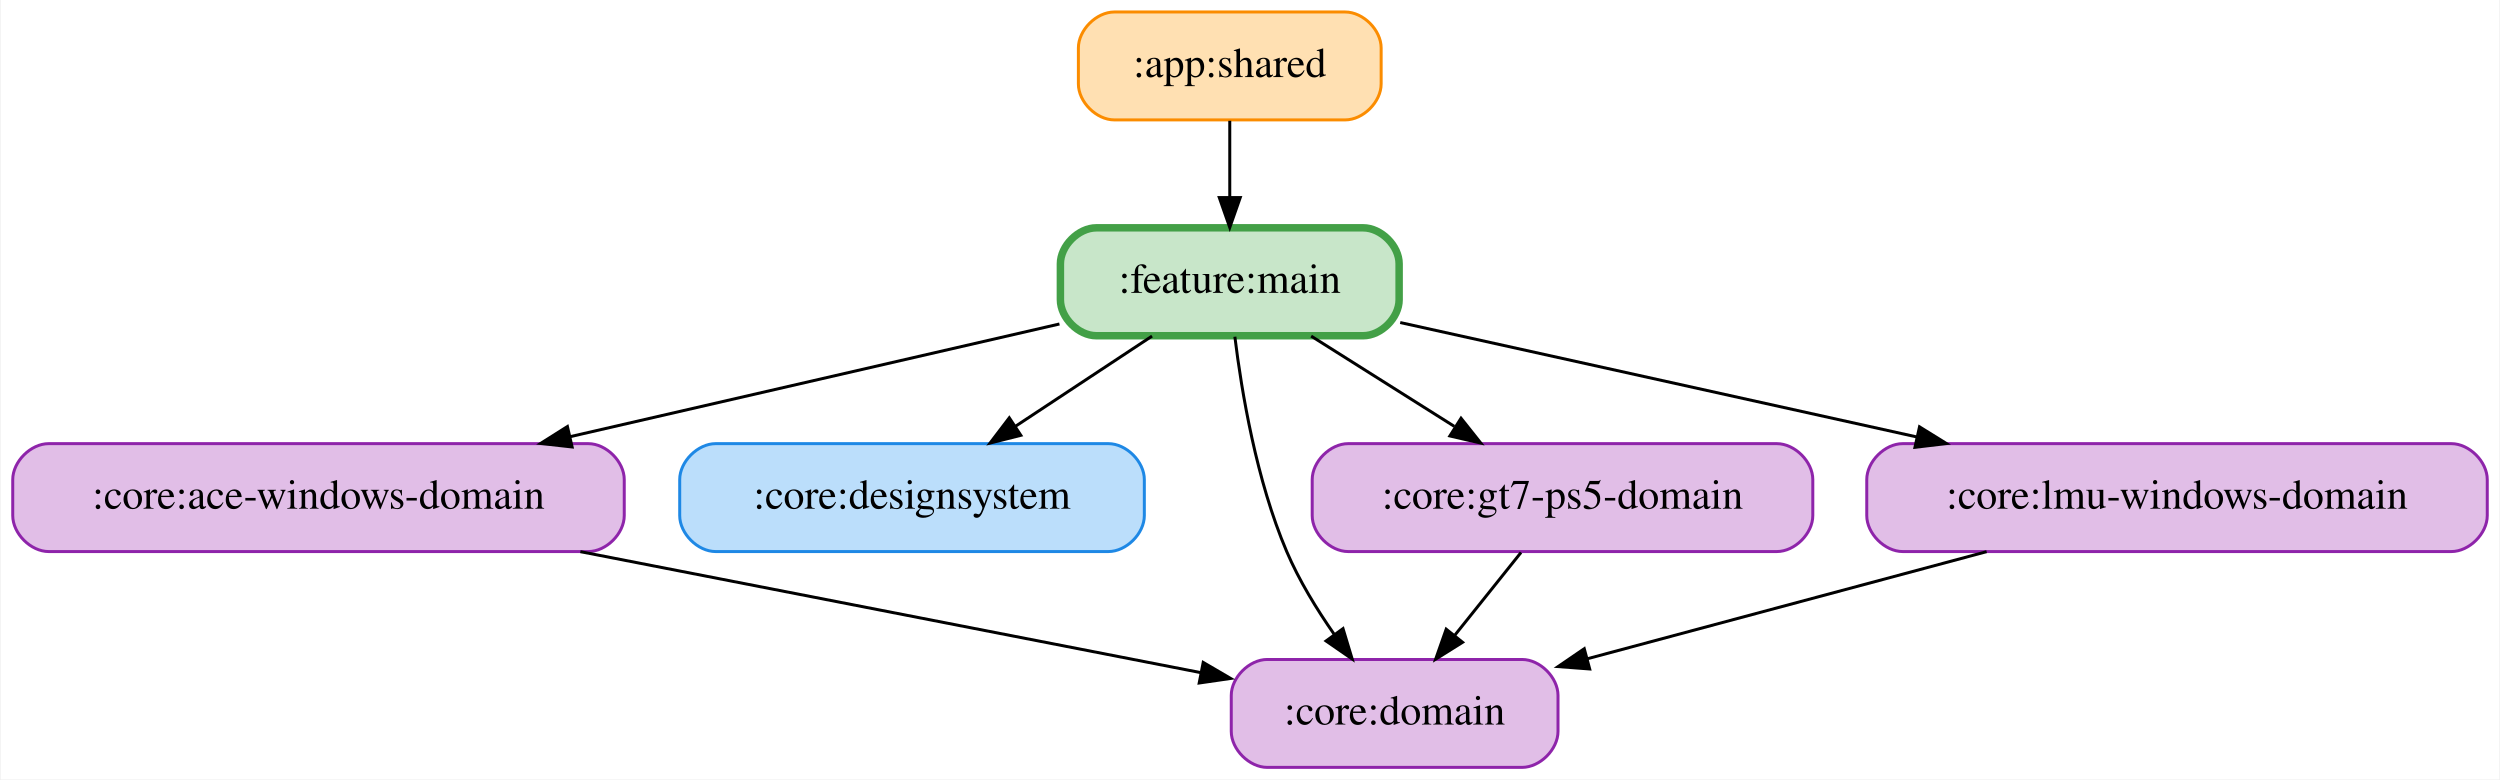
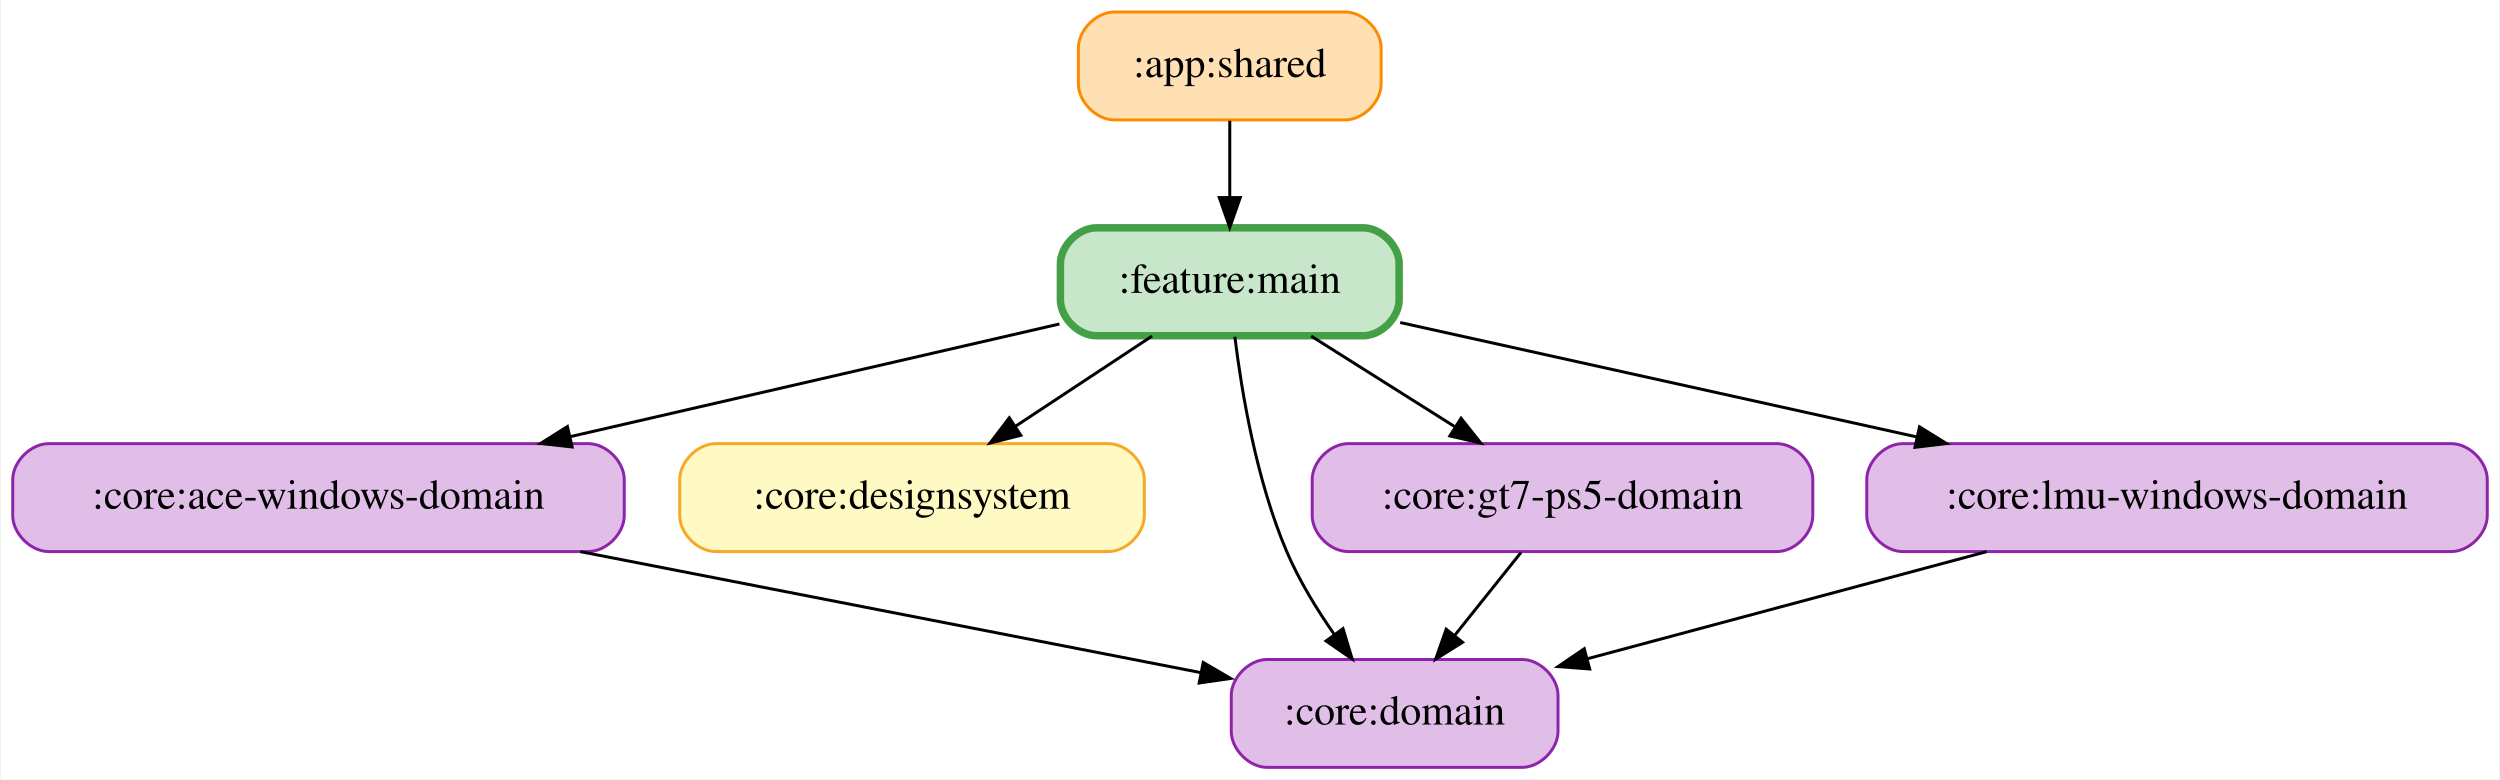
<svg xmlns="http://www.w3.org/2000/svg" width="834pt" height="260pt" viewBox="0.00 0.00 833.50 260.00">
  <g id="graph0" class="graph" transform="scale(1 1) rotate(0) translate(4 256)">
    <polygon fill="white" stroke="transparent" points="-4,4 -4,-256 829.5,-256 829.5,4 -4,4" />
    <g id="node1" class="node">
      <path fill="#ffe0b2" stroke="#fb8c00" d="M444.5,-252C444.5,-252 367.5,-252 367.5,-252 361.5,-252 355.5,-246 355.5,-240 355.5,-240 355.5,-228 355.5,-228 355.5,-222 361.5,-216 367.5,-216 367.5,-216 444.5,-216 444.5,-216 450.5,-216 456.5,-222 456.5,-228 456.5,-228 456.5,-240 456.5,-240 456.5,-246 450.5,-252 444.5,-252" />
      <text text-anchor="middle" x="406" y="-230.3" font-family="Times,serif" font-size="14.00">:app:shared</text>
    </g>
    <g id="node7" class="node">
      <path fill="#c8e6c9" stroke="#43a047" stroke-width="2.5" d="M450.5,-180C450.5,-180 361.5,-180 361.5,-180 355.5,-180 349.5,-174 349.5,-168 349.5,-168 349.5,-156 349.5,-156 349.5,-150 355.5,-144 361.5,-144 361.5,-144 450.5,-144 450.5,-144 456.5,-144 462.5,-150 462.5,-156 462.5,-156 462.5,-168 462.5,-168 462.5,-174 456.5,-180 450.5,-180" />
      <text text-anchor="middle" x="406" y="-158.3" font-family="Times,serif" font-size="14.00">:feature:main</text>
    </g>
    <g id="edge1" class="edge">
      <path fill="none" stroke="black" d="M406,-215.7C406,-207.98 406,-198.71 406,-190.11" />
      <polygon fill="black" stroke="black" points="409.5,-190.1 406,-180.1 402.5,-190.1 409.5,-190.1" />
    </g>
    <g id="node2" class="node">
      <path fill="#e1bee7" stroke="#8e24aa" d="M192,-108C192,-108 12,-108 12,-108 6,-108 0,-102 0,-96 0,-96 0,-84 0,-84 0,-78 6,-72 12,-72 12,-72 192,-72 192,-72 198,-72 204,-78 204,-84 204,-84 204,-96 204,-96 204,-102 198,-108 192,-108" />
      <text text-anchor="middle" x="102" y="-86.3" font-family="Times,serif" font-size="14.00">:core:ace-windows-domain</text>
    </g>
    <g id="node4" class="node">
      <path fill="#e1bee7" stroke="#8e24aa" d="M503.5,-36C503.5,-36 418.5,-36 418.5,-36 412.5,-36 406.5,-30 406.5,-24 406.5,-24 406.5,-12 406.5,-12 406.5,-6 412.5,0 418.5,0 418.5,0 503.5,0 503.5,0 509.5,0 515.5,-6 515.5,-12 515.5,-12 515.5,-24 515.5,-24 515.5,-30 509.5,-36 503.5,-36" />
      <text text-anchor="middle" x="461" y="-14.3" font-family="Times,serif" font-size="14.00">:core:domain</text>
    </g>
    <g id="edge2" class="edge">
      <path fill="none" stroke="black" d="M189.36,-71.97C253.19,-59.52 338.34,-42.92 396.18,-31.64" />
      <polygon fill="black" stroke="black" points="397.14,-35.02 406.29,-29.67 395.8,-28.15 397.14,-35.02" />
    </g>
    <g id="node3" class="node">
-       <path fill="#bbdefb" stroke="#1e88e5" d="M365.5,-108C365.5,-108 234.5,-108 234.5,-108 228.5,-108 222.5,-102 222.5,-96 222.5,-96 222.5,-84 222.5,-84 222.5,-78 228.5,-72 234.5,-72 234.5,-72 365.5,-72 365.5,-72 371.5,-72 377.5,-78 377.5,-84 377.5,-84 377.5,-96 377.5,-96 377.5,-102 371.5,-108 365.5,-108" />
+       <path fill="#fff9c4" stroke="#f9a825" d="M365.5,-108C365.5,-108 234.5,-108 234.5,-108 228.5,-108 222.5,-102 222.5,-96 222.5,-96 222.5,-84 222.5,-84 222.5,-78 228.5,-72 234.5,-72 234.5,-72 365.5,-72 365.5,-72 371.5,-72 377.5,-78 377.5,-84 377.5,-84 377.5,-96 377.5,-96 377.5,-102 371.5,-108 365.5,-108" />
      <text text-anchor="middle" x="300" y="-86.3" font-family="Times,serif" font-size="14.00">:core:designsystem</text>
    </g>
    <g id="node5" class="node">
      <path fill="#e1bee7" stroke="#8e24aa" d="M588.5,-108C588.5,-108 445.5,-108 445.5,-108 439.5,-108 433.5,-102 433.5,-96 433.5,-96 433.5,-84 433.5,-84 433.5,-78 439.5,-72 445.5,-72 445.5,-72 588.5,-72 588.5,-72 594.5,-72 600.5,-78 600.5,-84 600.5,-84 600.5,-96 600.5,-96 600.5,-102 594.5,-108 588.5,-108" />
      <text text-anchor="middle" x="517" y="-86.3" font-family="Times,serif" font-size="14.00">:core:gt7-ps5-domain</text>
    </g>
    <g id="edge3" class="edge">
      <path fill="none" stroke="black" d="M503.16,-71.7C496.51,-63.39 488.42,-53.28 481.11,-44.14" />
      <polygon fill="black" stroke="black" points="483.66,-41.73 474.68,-36.1 478.2,-46.1 483.66,-41.73" />
    </g>
    <g id="node6" class="node">
      <path fill="#e1bee7" stroke="#8e24aa" d="M813.5,-108C813.5,-108 630.5,-108 630.5,-108 624.5,-108 618.5,-102 618.5,-96 618.5,-96 618.5,-84 618.5,-84 618.5,-78 624.5,-72 630.5,-72 630.5,-72 813.5,-72 813.5,-72 819.5,-72 825.5,-78 825.5,-84 825.5,-84 825.5,-96 825.5,-96 825.5,-102 819.5,-108 813.5,-108" />
      <text text-anchor="middle" x="722" y="-86.3" font-family="Times,serif" font-size="14.00">:core:lmu-windows-domain</text>
    </g>
    <g id="edge4" class="edge">
      <path fill="none" stroke="black" d="M658.49,-71.97C618.06,-61.12 565.87,-47.13 525.29,-36.24" />
      <polygon fill="black" stroke="black" points="526.07,-32.83 515.51,-33.62 524.26,-39.59 526.07,-32.83" />
    </g>
    <g id="edge7" class="edge">
      <path fill="none" stroke="black" d="M349.18,-147.92C303.24,-137.34 237.91,-122.3 185.95,-110.33" />
      <polygon fill="black" stroke="black" points="186.61,-106.89 176.08,-108.06 185.04,-113.71 186.61,-106.89" />
    </g>
    <g id="edge9" class="edge">
      <path fill="none" stroke="black" d="M380.07,-143.88C366.34,-134.81 349.29,-123.55 334.46,-113.76" />
      <polygon fill="black" stroke="black" points="336.3,-110.78 326.03,-108.19 332.45,-116.62 336.3,-110.78" />
    </g>
    <g id="edge5" class="edge">
      <path fill="none" stroke="black" d="M407.7,-143.67C409.95,-125.29 414.89,-95.69 425,-72 429.08,-62.43 434.99,-52.78 440.84,-44.39" />
      <polygon fill="black" stroke="black" points="443.78,-46.29 446.84,-36.15 438.12,-42.17 443.78,-46.29" />
    </g>
    <g id="edge6" class="edge">
      <path fill="none" stroke="black" d="M433.15,-143.88C447.53,-134.81 465.38,-123.55 480.91,-113.76" />
      <polygon fill="black" stroke="black" points="483.15,-116.48 489.74,-108.19 479.42,-110.56 483.15,-116.48" />
    </g>
    <g id="edge8" class="edge">
      <path fill="none" stroke="black" d="M462.86,-148.4C510.79,-137.79 580.13,-122.43 635.03,-110.27" />
      <polygon fill="black" stroke="black" points="636.1,-113.61 645.1,-108.03 634.58,-106.78 636.1,-113.61" />
    </g>
  </g>
</svg>
